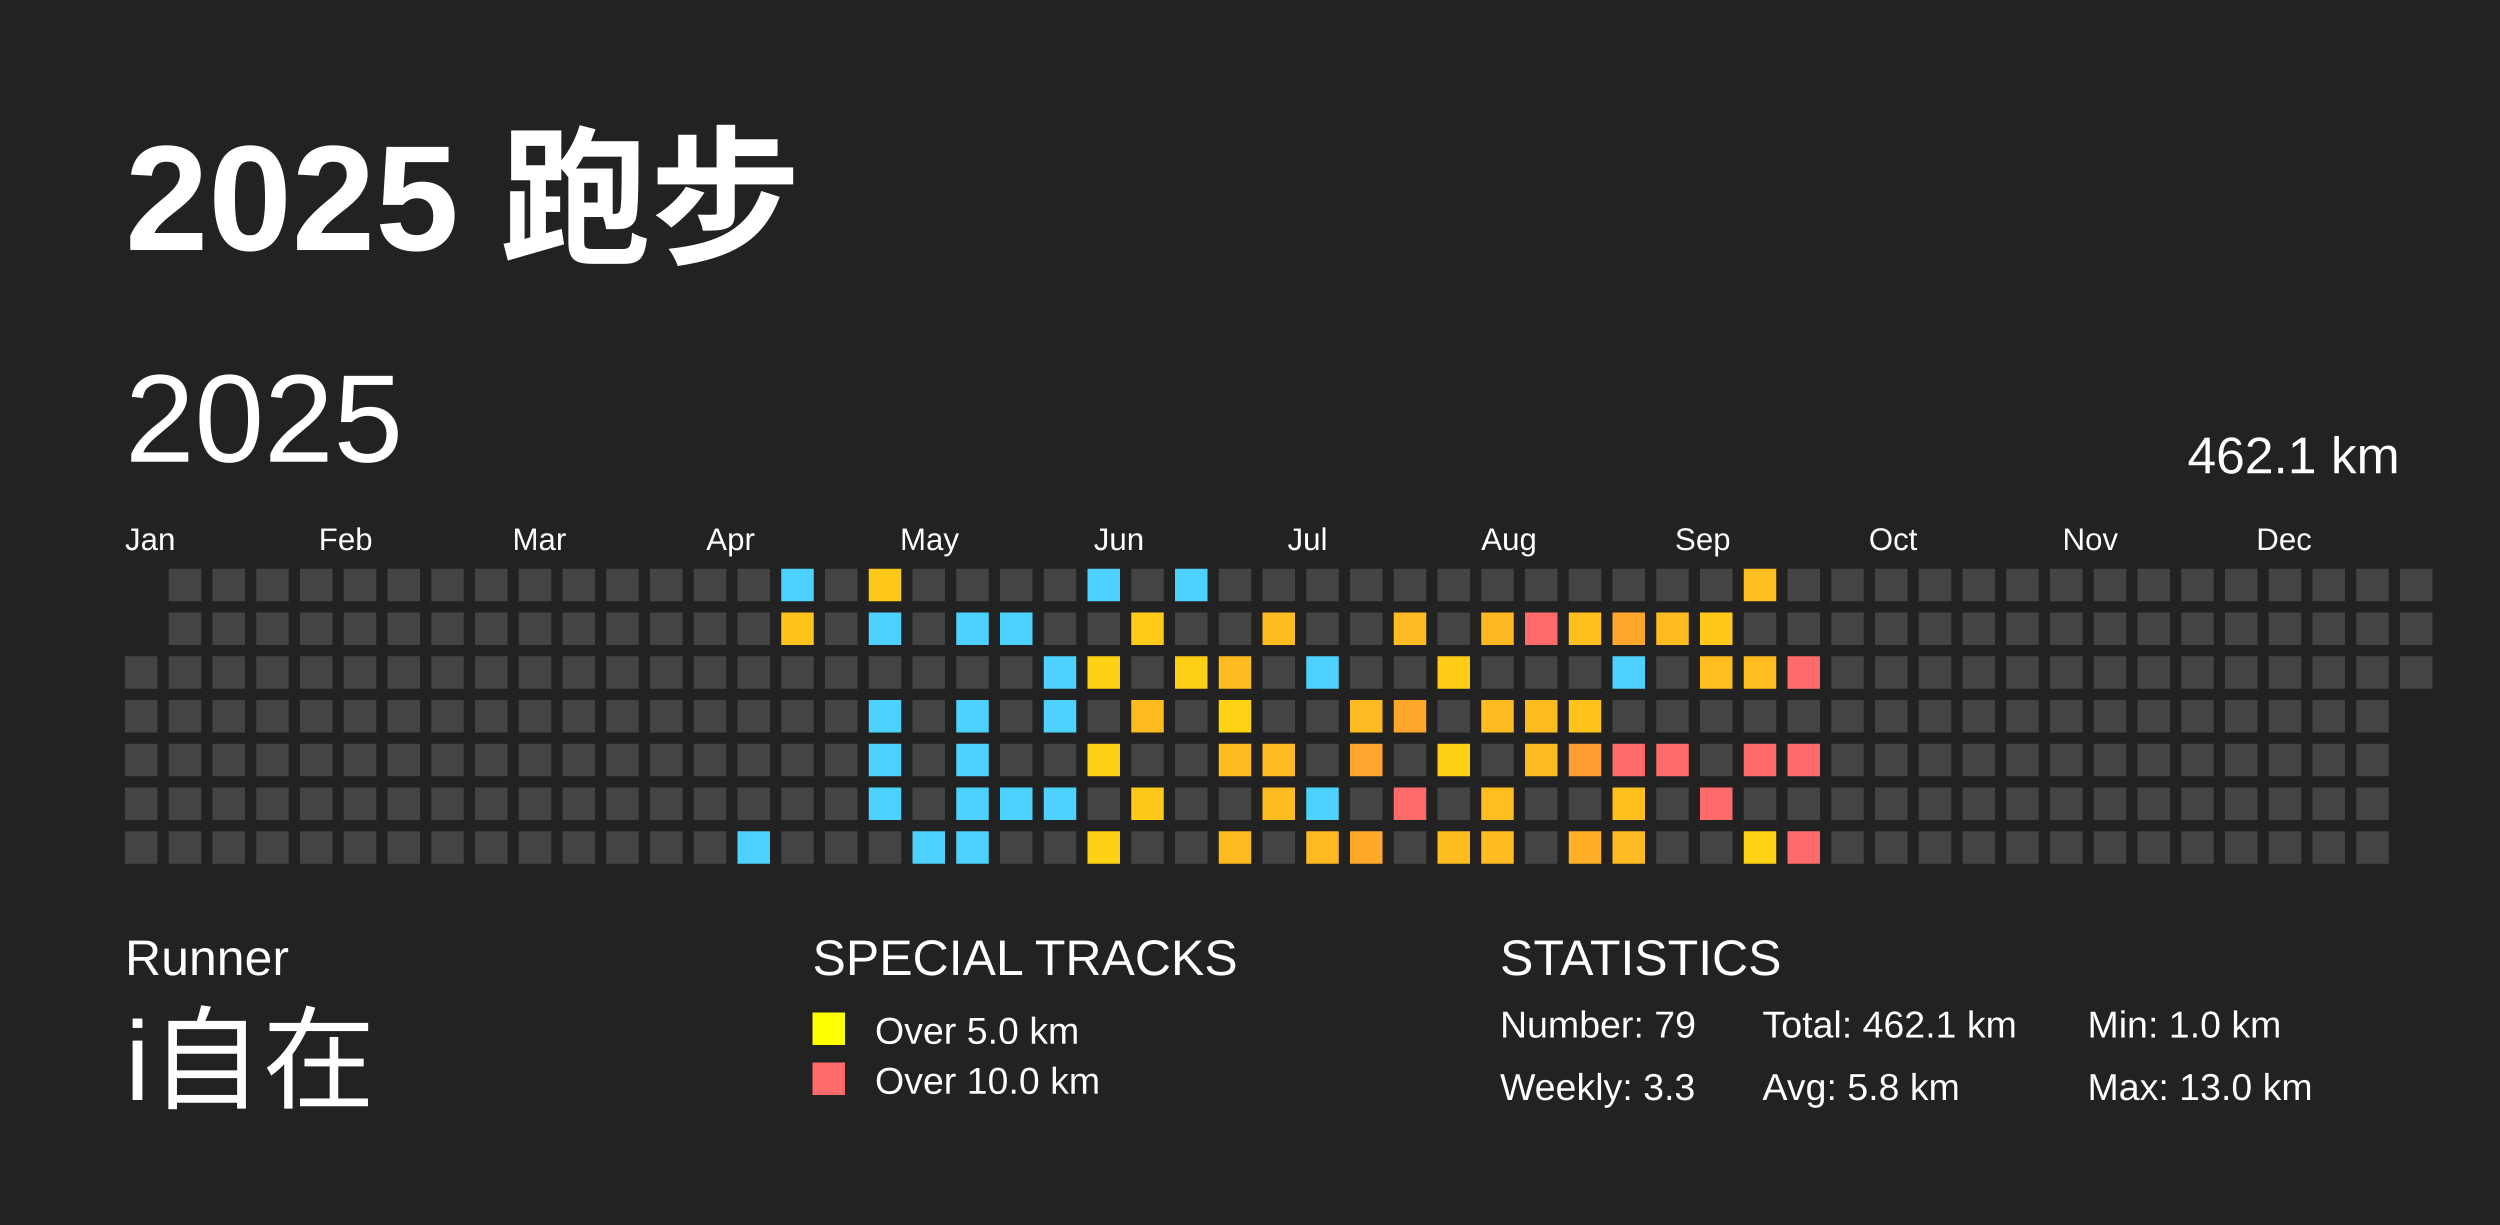
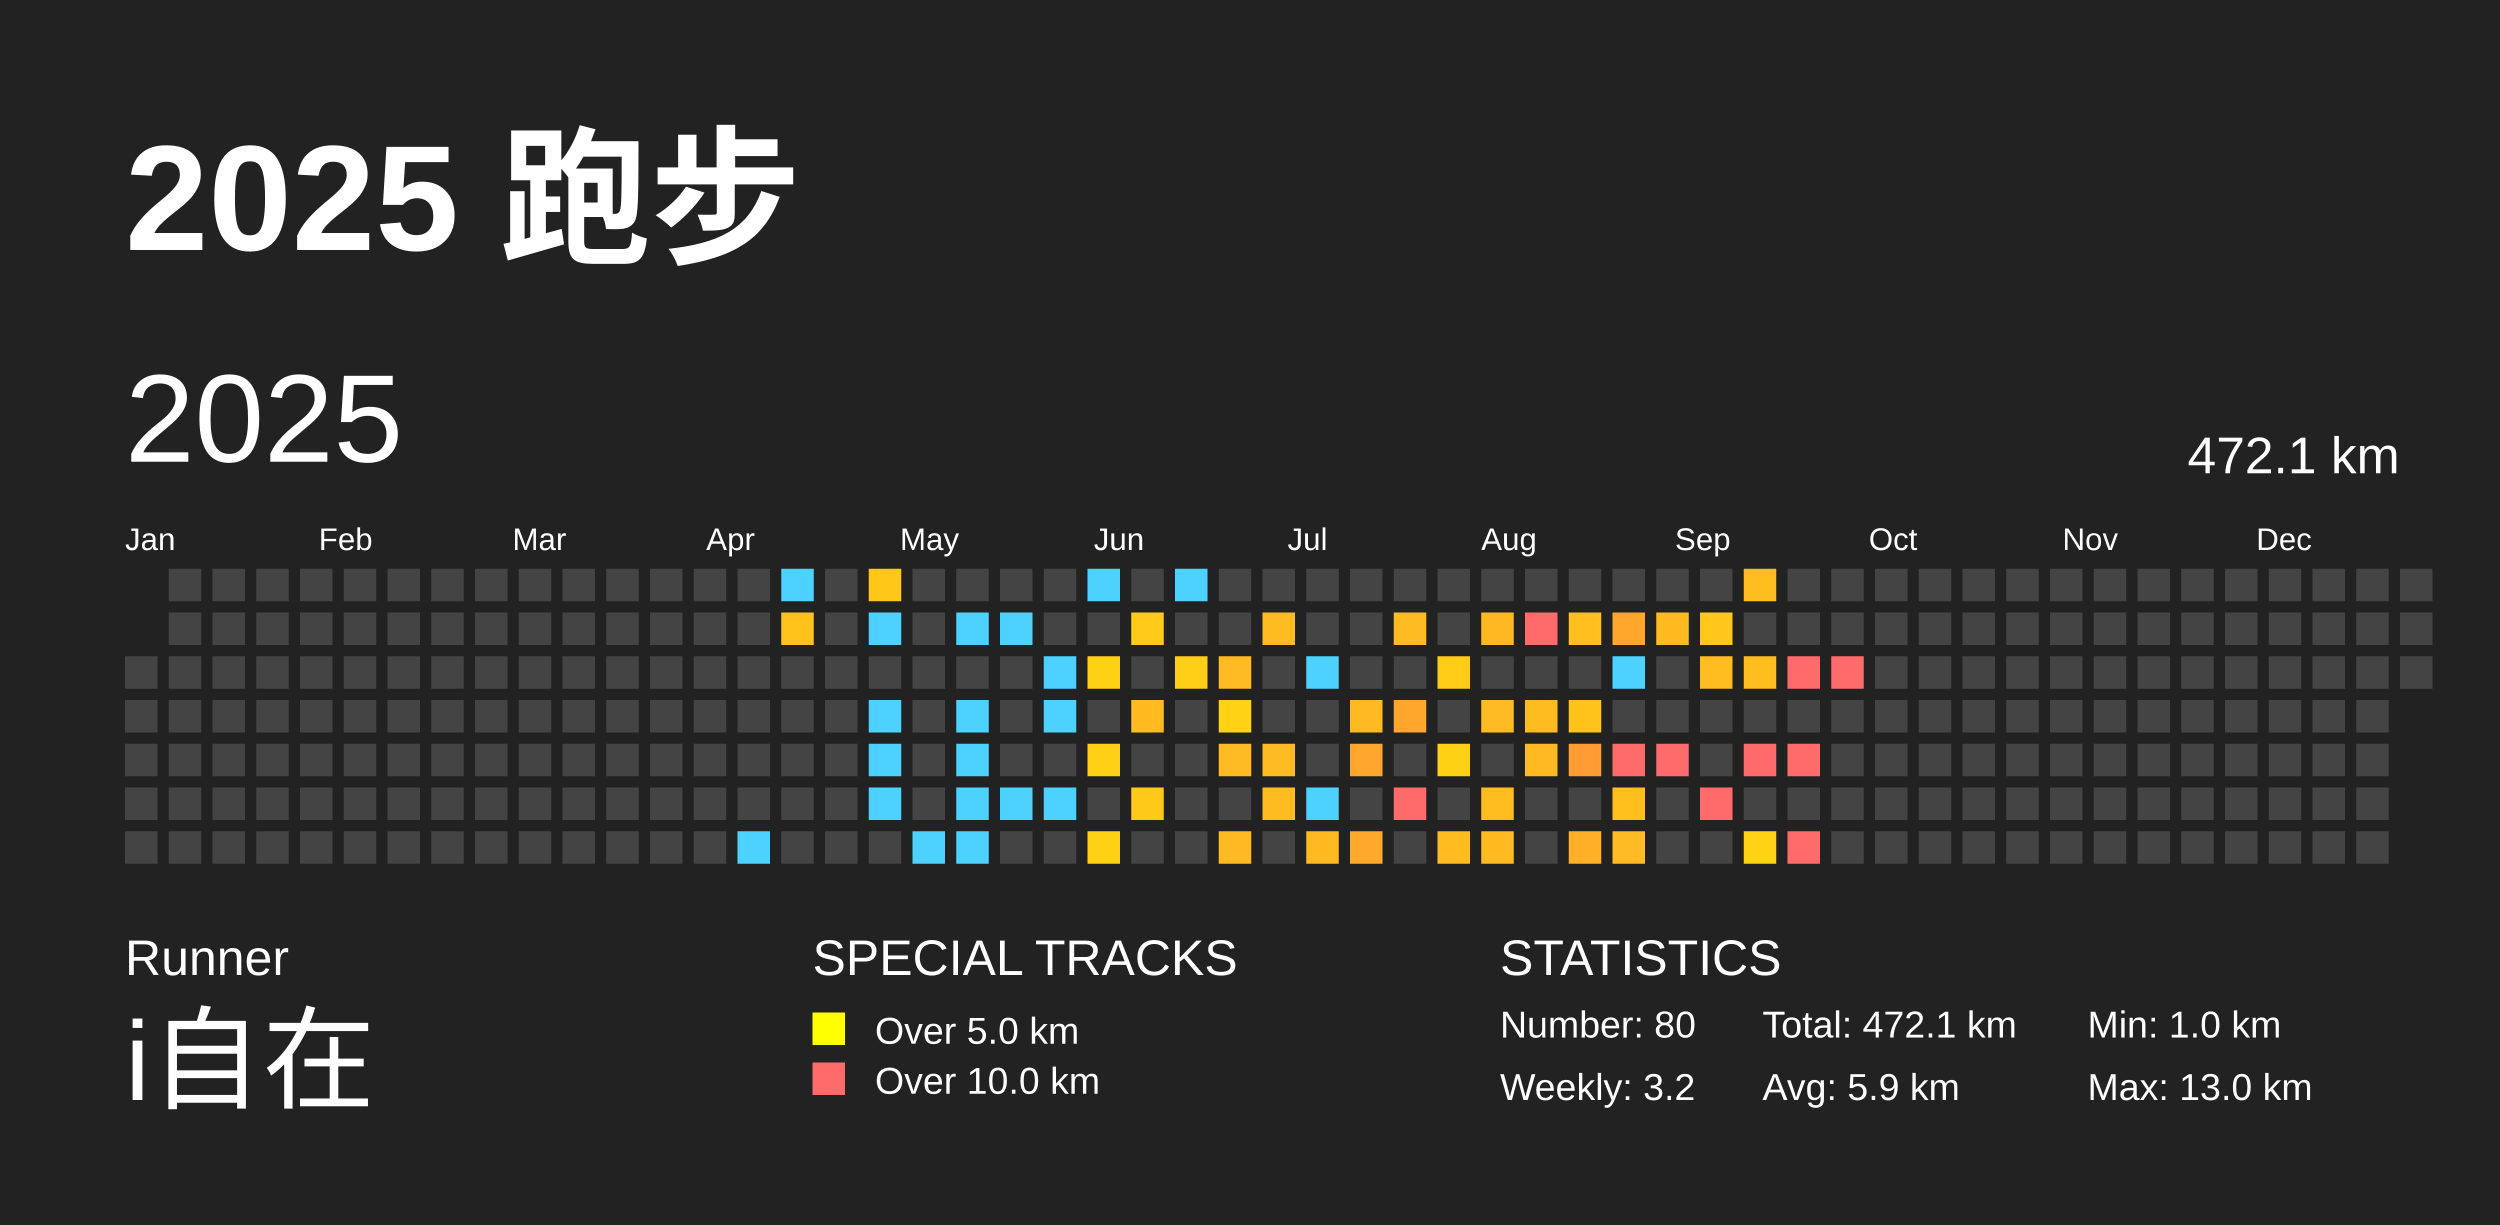
<svg xmlns="http://www.w3.org/2000/svg" baseProfile="full" height="98mm" version="1.1" viewBox="0,0,200,98" width="200mm">
  <defs />
  <rect fill="#222222" height="98" width="200" x="0" y="0" />
  <text fill="#FFFFFF" style="font-size:12px; font-family:Arial; font-weight:bold;" x="10" y="20">2025 跑步</text>
  <text fill="#FFFFFF" style="font-size:4px; font-family:Arial" x="10" y="78">Runner</text>
  <text fill="#FFFFFF" style="font-size:9px; font-family:Arial" x="10" y="88">i自在</text>
  <text fill="#FFFFFF" style="font-size:4px; font-family:Arial" x="65" y="78">SPECIAL TRACKS</text>
  <rect fill="#FFFF00" height="2.6" width="2.6" x="65" y="81" />
  <text fill="#FFFFFF" style="font-size:3px; font-family:Arial" x="70" y="83.5">Over 5.0 km</text>
  <rect fill="#FF6B6B" height="2.6" width="2.6" x="65" y="85" />
  <text fill="#FFFFFF" style="font-size:3px; font-family:Arial" x="70" y="87.5">Over 10.0 km</text>
  <text fill="#FFFFFF" style="font-size:4px; font-family:Arial" x="120" y="78">STATISTICS</text>
-   <text fill="#FFFFFF" style="font-size:3px; font-family:Arial" x="120" y="83">Number: 79</text>
-   <text fill="#FFFFFF" style="font-size:3px; font-family:Arial" x="120" y="88">Weekly: 3.3</text>
-   <text fill="#FFFFFF" style="font-size:3px; font-family:Arial" x="141" y="83">Total: 462.1 km</text>
-   <text fill="#FFFFFF" style="font-size:3px; font-family:Arial" x="141" y="88">Avg: 5.8 km</text>
+   <text fill="#FFFFFF" style="font-size:3px; font-family:Arial" x="120" y="83">Number: 80</text>
+   <text fill="#FFFFFF" style="font-size:3px; font-family:Arial" x="120" y="88">Weekly: 3.2</text>
+   <text fill="#FFFFFF" style="font-size:3px; font-family:Arial" x="141" y="83">Total: 472.1 km</text>
+   <text fill="#FFFFFF" style="font-size:3px; font-family:Arial" x="141" y="88">Avg: 5.9 km</text>
  <text fill="#FFFFFF" style="font-size:3px; font-family:Arial" x="167" y="83">Min: 1.0 km</text>
  <text fill="#FFFFFF" style="font-size:3px; font-family:Arial" x="167" y="88">Max: 13.0 km</text>
  <text dominant-baseline="hanging" fill="#FFFFFF" style="font-size:10.0px; font-family:Arial;" x="10" y="30">2025</text>
-   <text dominant-baseline="hanging" fill="#FFFFFF" style="font-size:4.125px; font-family:Arial;" x="175" y="35">462.1 km</text>
+   <text dominant-baseline="hanging" fill="#FFFFFF" style="font-size:4.125px; font-family:Arial;" x="175" y="35">472.1 km</text>
  <text fill="#FFFFFF" style="font-size:2.5px; font-family:Arial" x="10.0" y="44">Jan</text>
  <text fill="#FFFFFF" style="font-size:2.5px; font-family:Arial" x="25.5" y="44">Feb</text>
  <text fill="#FFFFFF" style="font-size:2.5px; font-family:Arial" x="41.0" y="44">Mar</text>
  <text fill="#FFFFFF" style="font-size:2.5px; font-family:Arial" x="56.5" y="44">Apr</text>
  <text fill="#FFFFFF" style="font-size:2.5px; font-family:Arial" x="72.0" y="44">May</text>
  <text fill="#FFFFFF" style="font-size:2.5px; font-family:Arial" x="87.5" y="44">Jun</text>
  <text fill="#FFFFFF" style="font-size:2.5px; font-family:Arial" x="103.0" y="44">Jul</text>
  <text fill="#FFFFFF" style="font-size:2.5px; font-family:Arial" x="118.5" y="44">Aug</text>
  <text fill="#FFFFFF" style="font-size:2.5px; font-family:Arial" x="134.0" y="44">Sep</text>
  <text fill="#FFFFFF" style="font-size:2.5px; font-family:Arial" x="149.5" y="44">Oct</text>
  <text fill="#FFFFFF" style="font-size:2.5px; font-family:Arial" x="165.0" y="44">Nov</text>
  <text fill="#FFFFFF" style="font-size:2.5px; font-family:Arial" x="180.5" y="44">Dec</text>
  <rect fill="#444444" height="2.6" width="2.6" x="10.0" y="52.5" />
  <rect fill="#444444" height="2.6" width="2.6" x="10.0" y="56.0" />
  <rect fill="#444444" height="2.6" width="2.6" x="10.0" y="59.5" />
  <rect fill="#444444" height="2.6" width="2.6" x="10.0" y="63.0" />
  <rect fill="#444444" height="2.6" width="2.6" x="10.0" y="66.5" />
  <rect fill="#444444" height="2.6" width="2.6" x="13.5" y="45.5" />
  <rect fill="#444444" height="2.6" width="2.6" x="13.5" y="49.0" />
  <rect fill="#444444" height="2.6" width="2.6" x="13.5" y="52.5" />
  <rect fill="#444444" height="2.6" width="2.6" x="13.5" y="56.0" />
  <rect fill="#444444" height="2.6" width="2.6" x="13.5" y="59.5" />
  <rect fill="#444444" height="2.6" width="2.6" x="13.5" y="63.0" />
  <rect fill="#444444" height="2.6" width="2.6" x="13.5" y="66.5" />
  <rect fill="#444444" height="2.6" width="2.6" x="17.0" y="45.5" />
  <rect fill="#444444" height="2.6" width="2.6" x="17.0" y="49.0" />
  <rect fill="#444444" height="2.6" width="2.6" x="17.0" y="52.5" />
  <rect fill="#444444" height="2.6" width="2.6" x="17.0" y="56.0" />
  <rect fill="#444444" height="2.6" width="2.6" x="17.0" y="59.5" />
  <rect fill="#444444" height="2.6" width="2.6" x="17.0" y="63.0" />
  <rect fill="#444444" height="2.6" width="2.6" x="17.0" y="66.5" />
  <rect fill="#444444" height="2.6" width="2.6" x="20.5" y="45.5" />
  <rect fill="#444444" height="2.6" width="2.6" x="20.5" y="49.0" />
  <rect fill="#444444" height="2.6" width="2.6" x="20.5" y="52.5" />
  <rect fill="#444444" height="2.6" width="2.6" x="20.5" y="56.0" />
  <rect fill="#444444" height="2.6" width="2.6" x="20.5" y="59.5" />
  <rect fill="#444444" height="2.6" width="2.6" x="20.5" y="63.0" />
  <rect fill="#444444" height="2.6" width="2.6" x="20.5" y="66.5" />
  <rect fill="#444444" height="2.6" width="2.6" x="24.0" y="45.5" />
  <rect fill="#444444" height="2.6" width="2.6" x="24.0" y="49.0" />
  <rect fill="#444444" height="2.6" width="2.6" x="24.0" y="52.5" />
  <rect fill="#444444" height="2.6" width="2.6" x="24.0" y="56.0" />
  <rect fill="#444444" height="2.6" width="2.6" x="24.0" y="59.5" />
  <rect fill="#444444" height="2.6" width="2.6" x="24.0" y="63.0" />
  <rect fill="#444444" height="2.6" width="2.6" x="24.0" y="66.5" />
  <rect fill="#444444" height="2.6" width="2.6" x="27.5" y="45.5" />
  <rect fill="#444444" height="2.6" width="2.6" x="27.5" y="49.0" />
  <rect fill="#444444" height="2.6" width="2.6" x="27.5" y="52.5" />
  <rect fill="#444444" height="2.6" width="2.6" x="27.5" y="56.0" />
  <rect fill="#444444" height="2.6" width="2.6" x="27.5" y="59.5" />
  <rect fill="#444444" height="2.6" width="2.6" x="27.5" y="63.0" />
  <rect fill="#444444" height="2.6" width="2.6" x="27.5" y="66.5" />
  <rect fill="#444444" height="2.6" width="2.6" x="31.0" y="45.5" />
  <rect fill="#444444" height="2.6" width="2.6" x="31.0" y="49.0" />
  <rect fill="#444444" height="2.6" width="2.6" x="31.0" y="52.5" />
  <rect fill="#444444" height="2.6" width="2.6" x="31.0" y="56.0" />
  <rect fill="#444444" height="2.6" width="2.6" x="31.0" y="59.5" />
  <rect fill="#444444" height="2.6" width="2.6" x="31.0" y="63.0" />
  <rect fill="#444444" height="2.6" width="2.6" x="31.0" y="66.5" />
  <rect fill="#444444" height="2.6" width="2.6" x="34.5" y="45.5" />
  <rect fill="#444444" height="2.6" width="2.6" x="34.5" y="49.0" />
  <rect fill="#444444" height="2.6" width="2.6" x="34.5" y="52.5" />
  <rect fill="#444444" height="2.6" width="2.6" x="34.5" y="56.0" />
  <rect fill="#444444" height="2.6" width="2.6" x="34.5" y="59.5" />
  <rect fill="#444444" height="2.6" width="2.6" x="34.5" y="63.0" />
  <rect fill="#444444" height="2.6" width="2.6" x="34.5" y="66.5" />
  <rect fill="#444444" height="2.6" width="2.6" x="38.0" y="45.5" />
  <rect fill="#444444" height="2.6" width="2.6" x="38.0" y="49.0" />
  <rect fill="#444444" height="2.6" width="2.6" x="38.0" y="52.5" />
  <rect fill="#444444" height="2.6" width="2.6" x="38.0" y="56.0" />
  <rect fill="#444444" height="2.6" width="2.6" x="38.0" y="59.5" />
  <rect fill="#444444" height="2.6" width="2.6" x="38.0" y="63.0" />
  <rect fill="#444444" height="2.6" width="2.6" x="38.0" y="66.5" />
  <rect fill="#444444" height="2.6" width="2.6" x="41.5" y="45.5" />
  <rect fill="#444444" height="2.6" width="2.6" x="41.5" y="49.0" />
  <rect fill="#444444" height="2.6" width="2.6" x="41.5" y="52.5" />
  <rect fill="#444444" height="2.6" width="2.6" x="41.5" y="56.0" />
  <rect fill="#444444" height="2.6" width="2.6" x="41.5" y="59.5" />
  <rect fill="#444444" height="2.6" width="2.6" x="41.5" y="63.0" />
  <rect fill="#444444" height="2.6" width="2.6" x="41.5" y="66.5" />
  <rect fill="#444444" height="2.6" width="2.6" x="45.0" y="45.5" />
  <rect fill="#444444" height="2.6" width="2.6" x="45.0" y="49.0" />
  <rect fill="#444444" height="2.6" width="2.6" x="45.0" y="52.5" />
  <rect fill="#444444" height="2.6" width="2.6" x="45.0" y="56.0" />
  <rect fill="#444444" height="2.6" width="2.6" x="45.0" y="59.5" />
  <rect fill="#444444" height="2.6" width="2.6" x="45.0" y="63.0" />
  <rect fill="#444444" height="2.6" width="2.6" x="45.0" y="66.5" />
  <rect fill="#444444" height="2.6" width="2.6" x="48.5" y="45.5" />
  <rect fill="#444444" height="2.6" width="2.6" x="48.5" y="49.0" />
  <rect fill="#444444" height="2.6" width="2.6" x="48.5" y="52.5" />
  <rect fill="#444444" height="2.6" width="2.6" x="48.5" y="56.0" />
  <rect fill="#444444" height="2.6" width="2.6" x="48.5" y="59.5" />
  <rect fill="#444444" height="2.6" width="2.6" x="48.5" y="63.0" />
  <rect fill="#444444" height="2.6" width="2.6" x="48.5" y="66.5" />
  <rect fill="#444444" height="2.6" width="2.6" x="52.0" y="45.5" />
  <rect fill="#444444" height="2.6" width="2.6" x="52.0" y="49.0" />
  <rect fill="#444444" height="2.6" width="2.6" x="52.0" y="52.5" />
  <rect fill="#444444" height="2.6" width="2.6" x="52.0" y="56.0" />
  <rect fill="#444444" height="2.6" width="2.6" x="52.0" y="59.5" />
  <rect fill="#444444" height="2.6" width="2.6" x="52.0" y="63.0" />
  <rect fill="#444444" height="2.6" width="2.6" x="52.0" y="66.5" />
  <rect fill="#444444" height="2.6" width="2.6" x="55.5" y="45.5" />
  <rect fill="#444444" height="2.6" width="2.6" x="55.5" y="49.0" />
  <rect fill="#444444" height="2.6" width="2.6" x="55.5" y="52.5" />
  <rect fill="#444444" height="2.6" width="2.6" x="55.5" y="56.0" />
  <rect fill="#444444" height="2.6" width="2.6" x="55.5" y="59.5" />
  <rect fill="#444444" height="2.6" width="2.6" x="55.5" y="63.0" />
  <rect fill="#444444" height="2.6" width="2.6" x="55.5" y="66.5" />
  <rect fill="#444444" height="2.6" width="2.6" x="59.0" y="45.5" />
  <rect fill="#444444" height="2.6" width="2.6" x="59.0" y="49.0" />
  <rect fill="#444444" height="2.6" width="2.6" x="59.0" y="52.5" />
  <rect fill="#444444" height="2.6" width="2.6" x="59.0" y="56.0" />
  <rect fill="#444444" height="2.6" width="2.6" x="59.0" y="59.5" />
  <rect fill="#444444" height="2.6" width="2.6" x="59.0" y="63.0" />
  <rect fill="#4dd2ff" height="2.6" width="2.6" x="59.0" y="66.5" />
  <rect fill="#4dd2ff" height="2.6" width="2.6" x="62.5" y="45.5" />
  <rect fill="#ffc31c" height="2.6" width="2.6" x="62.5" y="49.0" />
  <rect fill="#444444" height="2.6" width="2.6" x="62.5" y="52.5" />
  <rect fill="#444444" height="2.6" width="2.6" x="62.5" y="56.0" />
  <rect fill="#444444" height="2.6" width="2.6" x="62.5" y="59.5" />
  <rect fill="#444444" height="2.6" width="2.6" x="62.5" y="63.0" />
  <rect fill="#444444" height="2.6" width="2.6" x="62.5" y="66.5" />
  <rect fill="#444444" height="2.6" width="2.6" x="66.0" y="45.5" />
  <rect fill="#444444" height="2.6" width="2.6" x="66.0" y="49.0" />
  <rect fill="#444444" height="2.6" width="2.6" x="66.0" y="52.5" />
  <rect fill="#444444" height="2.6" width="2.6" x="66.0" y="56.0" />
  <rect fill="#444444" height="2.6" width="2.6" x="66.0" y="59.5" />
  <rect fill="#444444" height="2.6" width="2.6" x="66.0" y="63.0" />
  <rect fill="#444444" height="2.6" width="2.6" x="66.0" y="66.5" />
  <rect fill="#ffc819" height="2.6" width="2.6" x="69.5" y="45.5" />
  <rect fill="#4dd2ff" height="2.6" width="2.6" x="69.5" y="49.0" />
  <rect fill="#444444" height="2.6" width="2.6" x="69.5" y="52.5" />
  <rect fill="#4dd2ff" height="2.6" width="2.6" x="69.5" y="56.0" />
  <rect fill="#4dd2ff" height="2.6" width="2.6" x="69.5" y="59.5" />
  <rect fill="#4dd2ff" height="2.6" width="2.6" x="69.5" y="63.0" />
  <rect fill="#444444" height="2.6" width="2.6" x="69.5" y="66.5" />
  <rect fill="#444444" height="2.6" width="2.6" x="73.0" y="45.5" />
  <rect fill="#444444" height="2.6" width="2.6" x="73.0" y="49.0" />
  <rect fill="#444444" height="2.6" width="2.6" x="73.0" y="52.5" />
  <rect fill="#444444" height="2.6" width="2.6" x="73.0" y="56.0" />
  <rect fill="#444444" height="2.6" width="2.6" x="73.0" y="59.5" />
  <rect fill="#444444" height="2.6" width="2.6" x="73.0" y="63.0" />
  <rect fill="#4dd2ff" height="2.6" width="2.6" x="73.0" y="66.5" />
  <rect fill="#444444" height="2.6" width="2.6" x="76.5" y="45.5" />
  <rect fill="#4dd2ff" height="2.6" width="2.6" x="76.5" y="49.0" />
  <rect fill="#444444" height="2.6" width="2.6" x="76.5" y="52.5" />
  <rect fill="#4dd2ff" height="2.6" width="2.6" x="76.5" y="56.0" />
  <rect fill="#4dd2ff" height="2.6" width="2.6" x="76.5" y="59.5" />
  <rect fill="#4dd2ff" height="2.6" width="2.6" x="76.5" y="63.0" />
  <rect fill="#4dd2ff" height="2.6" width="2.6" x="76.5" y="66.5" />
  <rect fill="#444444" height="2.6" width="2.6" x="80.0" y="45.5" />
  <rect fill="#4dd2ff" height="2.6" width="2.6" x="80.0" y="49.0" />
  <rect fill="#444444" height="2.6" width="2.6" x="80.0" y="52.5" />
  <rect fill="#444444" height="2.6" width="2.6" x="80.0" y="56.0" />
  <rect fill="#444444" height="2.6" width="2.6" x="80.0" y="59.5" />
  <rect fill="#4dd2ff" height="2.6" width="2.6" x="80.0" y="63.0" />
  <rect fill="#444444" height="2.6" width="2.6" x="80.0" y="66.5" />
  <rect fill="#444444" height="2.6" width="2.6" x="83.5" y="45.5" />
  <rect fill="#444444" height="2.6" width="2.6" x="83.5" y="49.0" />
  <rect fill="#4dd2ff" height="2.6" width="2.6" x="83.5" y="52.5" />
  <rect fill="#4dd2ff" height="2.6" width="2.6" x="83.5" y="56.0" />
  <rect fill="#444444" height="2.6" width="2.6" x="83.5" y="59.5" />
  <rect fill="#4dd2ff" height="2.6" width="2.6" x="83.5" y="63.0" />
  <rect fill="#444444" height="2.6" width="2.6" x="83.5" y="66.5" />
  <rect fill="#4dd2ff" height="2.6" width="2.6" x="87.0" y="45.5" />
  <rect fill="#444444" height="2.6" width="2.6" x="87.0" y="49.0" />
  <rect fill="#ffd115" height="2.6" width="2.6" x="87.0" y="52.5" />
  <rect fill="#444444" height="2.6" width="2.6" x="87.0" y="56.0" />
  <rect fill="#ffd015" height="2.6" width="2.6" x="87.0" y="59.5" />
  <rect fill="#444444" height="2.6" width="2.6" x="87.0" y="63.0" />
  <rect fill="#ffd115" height="2.6" width="2.6" x="87.0" y="66.5" />
  <rect fill="#444444" height="2.6" width="2.6" x="90.5" y="45.5" />
  <rect fill="#ffcb18" height="2.6" width="2.6" x="90.5" y="49.0" />
  <rect fill="#444444" height="2.6" width="2.6" x="90.5" y="52.5" />
  <rect fill="#ffbb20" height="2.6" width="2.6" x="90.5" y="56.0" />
  <rect fill="#444444" height="2.6" width="2.6" x="90.5" y="59.5" />
  <rect fill="#ffc919" height="2.6" width="2.6" x="90.5" y="63.0" />
  <rect fill="#444444" height="2.6" width="2.6" x="90.5" y="66.5" />
  <rect fill="#4dd2ff" height="2.6" width="2.6" x="94.0" y="45.5" />
  <rect fill="#444444" height="2.6" width="2.6" x="94.0" y="49.0" />
  <rect fill="#ffce17" height="2.6" width="2.6" x="94.0" y="52.5" />
  <rect fill="#444444" height="2.6" width="2.6" x="94.0" y="56.0" />
  <rect fill="#444444" height="2.6" width="2.6" x="94.0" y="59.5" />
  <rect fill="#444444" height="2.6" width="2.6" x="94.0" y="63.0" />
  <rect fill="#444444" height="2.6" width="2.6" x="94.0" y="66.5" />
  <rect fill="#444444" height="2.6" width="2.6" x="97.5" y="45.5" />
  <rect fill="#444444" height="2.6" width="2.6" x="97.5" y="49.0" />
  <rect fill="#ffbb21" height="2.6" width="2.6" x="97.5" y="52.5" />
  <rect fill="#ffd215" height="2.6" width="2.6" x="97.5" y="56.0" />
  <rect fill="#ffbb21" height="2.6" width="2.6" x="97.5" y="59.5" />
  <rect fill="#444444" height="2.6" width="2.6" x="97.5" y="63.0" />
  <rect fill="#ffba21" height="2.6" width="2.6" x="97.5" y="66.5" />
  <rect fill="#444444" height="2.6" width="2.6" x="101.0" y="45.5" />
  <rect fill="#ffbc20" height="2.6" width="2.6" x="101.0" y="49.0" />
  <rect fill="#444444" height="2.6" width="2.6" x="101.0" y="52.5" />
  <rect fill="#444444" height="2.6" width="2.6" x="101.0" y="56.0" />
  <rect fill="#ffbb21" height="2.6" width="2.6" x="101.0" y="59.5" />
  <rect fill="#ffbc20" height="2.6" width="2.6" x="101.0" y="63.0" />
  <rect fill="#444444" height="2.6" width="2.6" x="101.0" y="66.5" />
  <rect fill="#444444" height="2.6" width="2.6" x="104.5" y="45.5" />
  <rect fill="#444444" height="2.6" width="2.6" x="104.5" y="49.0" />
  <rect fill="#4dd2ff" height="2.6" width="2.6" x="104.5" y="52.5" />
  <rect fill="#444444" height="2.6" width="2.6" x="104.5" y="56.0" />
  <rect fill="#444444" height="2.6" width="2.6" x="104.5" y="59.5" />
  <rect fill="#4dd2ff" height="2.6" width="2.6" x="104.5" y="63.0" />
  <rect fill="#ffba21" height="2.6" width="2.6" x="104.5" y="66.5" />
  <rect fill="#444444" height="2.6" width="2.6" x="108.0" y="45.5" />
  <rect fill="#444444" height="2.6" width="2.6" x="108.0" y="49.0" />
  <rect fill="#444444" height="2.6" width="2.6" x="108.0" y="52.5" />
  <rect fill="#ffba21" height="2.6" width="2.6" x="108.0" y="56.0" />
  <rect fill="#ffa62e" height="2.6" width="2.6" x="108.0" y="59.5" />
  <rect fill="#444444" height="2.6" width="2.6" x="108.0" y="63.0" />
  <rect fill="#ffa92b" height="2.6" width="2.6" x="108.0" y="66.5" />
  <rect fill="#444444" height="2.6" width="2.6" x="111.5" y="45.5" />
  <rect fill="#ffbb21" height="2.6" width="2.6" x="111.5" y="49.0" />
  <rect fill="#444444" height="2.6" width="2.6" x="111.5" y="52.5" />
  <rect fill="#ffa72d" height="2.6" width="2.6" x="111.5" y="56.0" />
  <rect fill="#444444" height="2.6" width="2.6" x="111.5" y="59.5" />
  <rect fill="#FF6B6B" height="2.6" width="2.6" x="111.5" y="63.0" />
  <rect fill="#444444" height="2.6" width="2.6" x="111.5" y="66.5" />
  <rect fill="#444444" height="2.6" width="2.6" x="115.0" y="45.5" />
  <rect fill="#444444" height="2.6" width="2.6" x="115.0" y="49.0" />
  <rect fill="#ffcc17" height="2.6" width="2.6" x="115.0" y="52.5" />
  <rect fill="#444444" height="2.6" width="2.6" x="115.0" y="56.0" />
  <rect fill="#ffd115" height="2.6" width="2.6" x="115.0" y="59.5" />
  <rect fill="#444444" height="2.6" width="2.6" x="115.0" y="63.0" />
  <rect fill="#ffbc20" height="2.6" width="2.6" x="115.0" y="66.5" />
  <rect fill="#444444" height="2.6" width="2.6" x="118.5" y="45.5" />
  <rect fill="#ffb822" height="2.6" width="2.6" x="118.5" y="49.0" />
  <rect fill="#444444" height="2.6" width="2.6" x="118.5" y="52.5" />
  <rect fill="#ffbb21" height="2.6" width="2.6" x="118.5" y="56.0" />
  <rect fill="#444444" height="2.6" width="2.6" x="118.5" y="59.5" />
  <rect fill="#ffbd20" height="2.6" width="2.6" x="118.5" y="63.0" />
  <rect fill="#ffbb20" height="2.6" width="2.6" x="118.5" y="66.5" />
  <rect fill="#444444" height="2.6" width="2.6" x="122.0" y="45.5" />
  <rect fill="#FF6B6B" height="2.6" width="2.6" x="122.0" y="49.0" />
  <rect fill="#444444" height="2.6" width="2.6" x="122.0" y="52.5" />
  <rect fill="#ffbc20" height="2.6" width="2.6" x="122.0" y="56.0" />
  <rect fill="#ffba21" height="2.6" width="2.6" x="122.0" y="59.5" />
  <rect fill="#444444" height="2.6" width="2.6" x="122.0" y="63.0" />
  <rect fill="#444444" height="2.6" width="2.6" x="122.0" y="66.5" />
  <rect fill="#444444" height="2.6" width="2.6" x="125.5" y="45.5" />
  <rect fill="#ffbf1e" height="2.6" width="2.6" x="125.5" y="49.0" />
  <rect fill="#444444" height="2.6" width="2.6" x="125.5" y="52.5" />
  <rect fill="#ffc31c" height="2.6" width="2.6" x="125.5" y="56.0" />
  <rect fill="#ff9d34" height="2.6" width="2.6" x="125.5" y="59.5" />
  <rect fill="#444444" height="2.6" width="2.6" x="125.5" y="63.0" />
  <rect fill="#ffb027" height="2.6" width="2.6" x="125.5" y="66.5" />
  <rect fill="#444444" height="2.6" width="2.6" x="129.0" y="45.5" />
  <rect fill="#ffa72d" height="2.6" width="2.6" x="129.0" y="49.0" />
  <rect fill="#4dd2ff" height="2.6" width="2.6" x="129.0" y="52.5" />
  <rect fill="#444444" height="2.6" width="2.6" x="129.0" y="56.0" />
  <rect fill="#FF6B6B" height="2.6" width="2.6" x="129.0" y="59.5" />
  <rect fill="#ffc01e" height="2.6" width="2.6" x="129.0" y="63.0" />
  <rect fill="#ffbb21" height="2.6" width="2.6" x="129.0" y="66.5" />
  <rect fill="#444444" height="2.6" width="2.6" x="132.5" y="45.5" />
  <rect fill="#ffbb20" height="2.6" width="2.6" x="132.5" y="49.0" />
  <rect fill="#444444" height="2.6" width="2.6" x="132.5" y="52.5" />
  <rect fill="#444444" height="2.6" width="2.6" x="132.5" y="56.0" />
  <rect fill="#FF6B6B" height="2.6" width="2.6" x="132.5" y="59.5" />
  <rect fill="#444444" height="2.6" width="2.6" x="132.5" y="63.0" />
  <rect fill="#444444" height="2.6" width="2.6" x="132.5" y="66.5" />
  <rect fill="#444444" height="2.6" width="2.6" x="136.0" y="45.5" />
  <rect fill="#ffc81a" height="2.6" width="2.6" x="136.0" y="49.0" />
  <rect fill="#ffbd20" height="2.6" width="2.6" x="136.0" y="52.5" />
  <rect fill="#444444" height="2.6" width="2.6" x="136.0" y="56.0" />
  <rect fill="#444444" height="2.6" width="2.6" x="136.0" y="59.5" />
  <rect fill="#FF6B6B" height="2.6" width="2.6" x="136.0" y="63.0" />
  <rect fill="#444444" height="2.6" width="2.6" x="136.0" y="66.5" />
  <rect fill="#ffbe1f" height="2.6" width="2.6" x="139.5" y="45.5" />
  <rect fill="#444444" height="2.6" width="2.6" x="139.5" y="49.0" />
  <rect fill="#ffbd1f" height="2.6" width="2.6" x="139.5" y="52.5" />
  <rect fill="#444444" height="2.6" width="2.6" x="139.5" y="56.0" />
  <rect fill="#FF6B6B" height="2.6" width="2.6" x="139.5" y="59.5" />
  <rect fill="#444444" height="2.6" width="2.6" x="139.5" y="63.0" />
  <rect fill="#ffd214" height="2.6" width="2.6" x="139.5" y="66.5" />
  <rect fill="#444444" height="2.6" width="2.6" x="143.0" y="45.5" />
  <rect fill="#444444" height="2.6" width="2.6" x="143.0" y="49.0" />
  <rect fill="#FF6B6B" height="2.6" width="2.6" x="143.0" y="52.5" />
  <rect fill="#444444" height="2.6" width="2.6" x="143.0" y="56.0" />
  <rect fill="#FF6B6B" height="2.6" width="2.6" x="143.0" y="59.5" />
  <rect fill="#444444" height="2.6" width="2.6" x="143.0" y="63.0" />
  <rect fill="#FF6B6B" height="2.6" width="2.6" x="143.0" y="66.5" />
  <rect fill="#444444" height="2.6" width="2.6" x="146.5" y="45.5" />
  <rect fill="#444444" height="2.6" width="2.6" x="146.5" y="49.0" />
-   <rect fill="#444444" height="2.6" width="2.6" x="146.5" y="52.5" />
+   <rect fill="#FF6B6B" height="2.6" width="2.6" x="146.5" y="52.5" />
  <rect fill="#444444" height="2.6" width="2.6" x="146.5" y="56.0" />
  <rect fill="#444444" height="2.6" width="2.6" x="146.5" y="59.5" />
  <rect fill="#444444" height="2.6" width="2.6" x="146.5" y="63.0" />
  <rect fill="#444444" height="2.6" width="2.6" x="146.5" y="66.5" />
  <rect fill="#444444" height="2.6" width="2.6" x="150.0" y="45.5" />
  <rect fill="#444444" height="2.6" width="2.6" x="150.0" y="49.0" />
  <rect fill="#444444" height="2.6" width="2.6" x="150.0" y="52.5" />
  <rect fill="#444444" height="2.6" width="2.6" x="150.0" y="56.0" />
  <rect fill="#444444" height="2.6" width="2.6" x="150.0" y="59.5" />
  <rect fill="#444444" height="2.6" width="2.6" x="150.0" y="63.0" />
  <rect fill="#444444" height="2.6" width="2.6" x="150.0" y="66.5" />
  <rect fill="#444444" height="2.6" width="2.6" x="153.5" y="45.5" />
  <rect fill="#444444" height="2.6" width="2.6" x="153.5" y="49.0" />
  <rect fill="#444444" height="2.6" width="2.6" x="153.5" y="52.5" />
  <rect fill="#444444" height="2.6" width="2.6" x="153.5" y="56.0" />
  <rect fill="#444444" height="2.6" width="2.6" x="153.5" y="59.5" />
  <rect fill="#444444" height="2.6" width="2.6" x="153.5" y="63.0" />
  <rect fill="#444444" height="2.6" width="2.6" x="153.5" y="66.5" />
  <rect fill="#444444" height="2.6" width="2.6" x="157.0" y="45.5" />
  <rect fill="#444444" height="2.6" width="2.6" x="157.0" y="49.0" />
  <rect fill="#444444" height="2.6" width="2.6" x="157.0" y="52.5" />
  <rect fill="#444444" height="2.6" width="2.6" x="157.0" y="56.0" />
  <rect fill="#444444" height="2.6" width="2.6" x="157.0" y="59.5" />
  <rect fill="#444444" height="2.6" width="2.6" x="157.0" y="63.0" />
  <rect fill="#444444" height="2.6" width="2.6" x="157.0" y="66.5" />
  <rect fill="#444444" height="2.6" width="2.6" x="160.5" y="45.5" />
  <rect fill="#444444" height="2.6" width="2.6" x="160.5" y="49.0" />
  <rect fill="#444444" height="2.6" width="2.6" x="160.5" y="52.5" />
  <rect fill="#444444" height="2.6" width="2.6" x="160.5" y="56.0" />
  <rect fill="#444444" height="2.6" width="2.6" x="160.5" y="59.5" />
  <rect fill="#444444" height="2.6" width="2.6" x="160.5" y="63.0" />
  <rect fill="#444444" height="2.6" width="2.6" x="160.5" y="66.5" />
  <rect fill="#444444" height="2.6" width="2.6" x="164.0" y="45.5" />
  <rect fill="#444444" height="2.6" width="2.6" x="164.0" y="49.0" />
  <rect fill="#444444" height="2.6" width="2.6" x="164.0" y="52.5" />
  <rect fill="#444444" height="2.6" width="2.6" x="164.0" y="56.0" />
  <rect fill="#444444" height="2.6" width="2.6" x="164.0" y="59.5" />
  <rect fill="#444444" height="2.6" width="2.6" x="164.0" y="63.0" />
  <rect fill="#444444" height="2.6" width="2.6" x="164.0" y="66.5" />
  <rect fill="#444444" height="2.6" width="2.6" x="167.5" y="45.5" />
  <rect fill="#444444" height="2.6" width="2.6" x="167.5" y="49.0" />
  <rect fill="#444444" height="2.6" width="2.6" x="167.5" y="52.5" />
  <rect fill="#444444" height="2.6" width="2.6" x="167.5" y="56.0" />
  <rect fill="#444444" height="2.6" width="2.6" x="167.5" y="59.5" />
  <rect fill="#444444" height="2.6" width="2.6" x="167.5" y="63.0" />
  <rect fill="#444444" height="2.6" width="2.6" x="167.5" y="66.5" />
  <rect fill="#444444" height="2.6" width="2.6" x="171.0" y="45.5" />
  <rect fill="#444444" height="2.6" width="2.6" x="171.0" y="49.0" />
  <rect fill="#444444" height="2.6" width="2.6" x="171.0" y="52.5" />
  <rect fill="#444444" height="2.6" width="2.6" x="171.0" y="56.0" />
  <rect fill="#444444" height="2.6" width="2.6" x="171.0" y="59.5" />
  <rect fill="#444444" height="2.6" width="2.6" x="171.0" y="63.0" />
  <rect fill="#444444" height="2.6" width="2.6" x="171.0" y="66.5" />
  <rect fill="#444444" height="2.6" width="2.6" x="174.5" y="45.5" />
  <rect fill="#444444" height="2.6" width="2.6" x="174.5" y="49.0" />
  <rect fill="#444444" height="2.6" width="2.6" x="174.5" y="52.5" />
  <rect fill="#444444" height="2.6" width="2.6" x="174.5" y="56.0" />
  <rect fill="#444444" height="2.6" width="2.6" x="174.5" y="59.5" />
  <rect fill="#444444" height="2.6" width="2.6" x="174.5" y="63.0" />
  <rect fill="#444444" height="2.6" width="2.6" x="174.5" y="66.5" />
  <rect fill="#444444" height="2.6" width="2.6" x="178.0" y="45.5" />
  <rect fill="#444444" height="2.6" width="2.6" x="178.0" y="49.0" />
  <rect fill="#444444" height="2.6" width="2.6" x="178.0" y="52.5" />
  <rect fill="#444444" height="2.6" width="2.6" x="178.0" y="56.0" />
  <rect fill="#444444" height="2.6" width="2.6" x="178.0" y="59.5" />
  <rect fill="#444444" height="2.6" width="2.6" x="178.0" y="63.0" />
  <rect fill="#444444" height="2.6" width="2.6" x="178.0" y="66.5" />
  <rect fill="#444444" height="2.6" width="2.6" x="181.5" y="45.5" />
  <rect fill="#444444" height="2.6" width="2.6" x="181.5" y="49.0" />
  <rect fill="#444444" height="2.6" width="2.6" x="181.5" y="52.5" />
  <rect fill="#444444" height="2.6" width="2.6" x="181.5" y="56.0" />
  <rect fill="#444444" height="2.6" width="2.6" x="181.5" y="59.5" />
  <rect fill="#444444" height="2.6" width="2.6" x="181.5" y="63.0" />
  <rect fill="#444444" height="2.6" width="2.6" x="181.5" y="66.5" />
  <rect fill="#444444" height="2.6" width="2.6" x="185.0" y="45.5" />
  <rect fill="#444444" height="2.6" width="2.6" x="185.0" y="49.0" />
  <rect fill="#444444" height="2.6" width="2.6" x="185.0" y="52.5" />
  <rect fill="#444444" height="2.6" width="2.6" x="185.0" y="56.0" />
  <rect fill="#444444" height="2.6" width="2.6" x="185.0" y="59.5" />
  <rect fill="#444444" height="2.6" width="2.6" x="185.0" y="63.0" />
  <rect fill="#444444" height="2.6" width="2.6" x="185.0" y="66.5" />
  <rect fill="#444444" height="2.6" width="2.6" x="188.5" y="45.5" />
  <rect fill="#444444" height="2.6" width="2.6" x="188.5" y="49.0" />
  <rect fill="#444444" height="2.6" width="2.6" x="188.5" y="52.5" />
  <rect fill="#444444" height="2.6" width="2.6" x="188.5" y="56.0" />
  <rect fill="#444444" height="2.6" width="2.6" x="188.5" y="59.5" />
  <rect fill="#444444" height="2.6" width="2.6" x="188.5" y="63.0" />
  <rect fill="#444444" height="2.6" width="2.6" x="188.5" y="66.5" />
  <rect fill="#444444" height="2.6" width="2.6" x="192.0" y="45.5" />
  <rect fill="#444444" height="2.6" width="2.6" x="192.0" y="49.0" />
  <rect fill="#444444" height="2.6" width="2.6" x="192.0" y="52.5" />
</svg>
